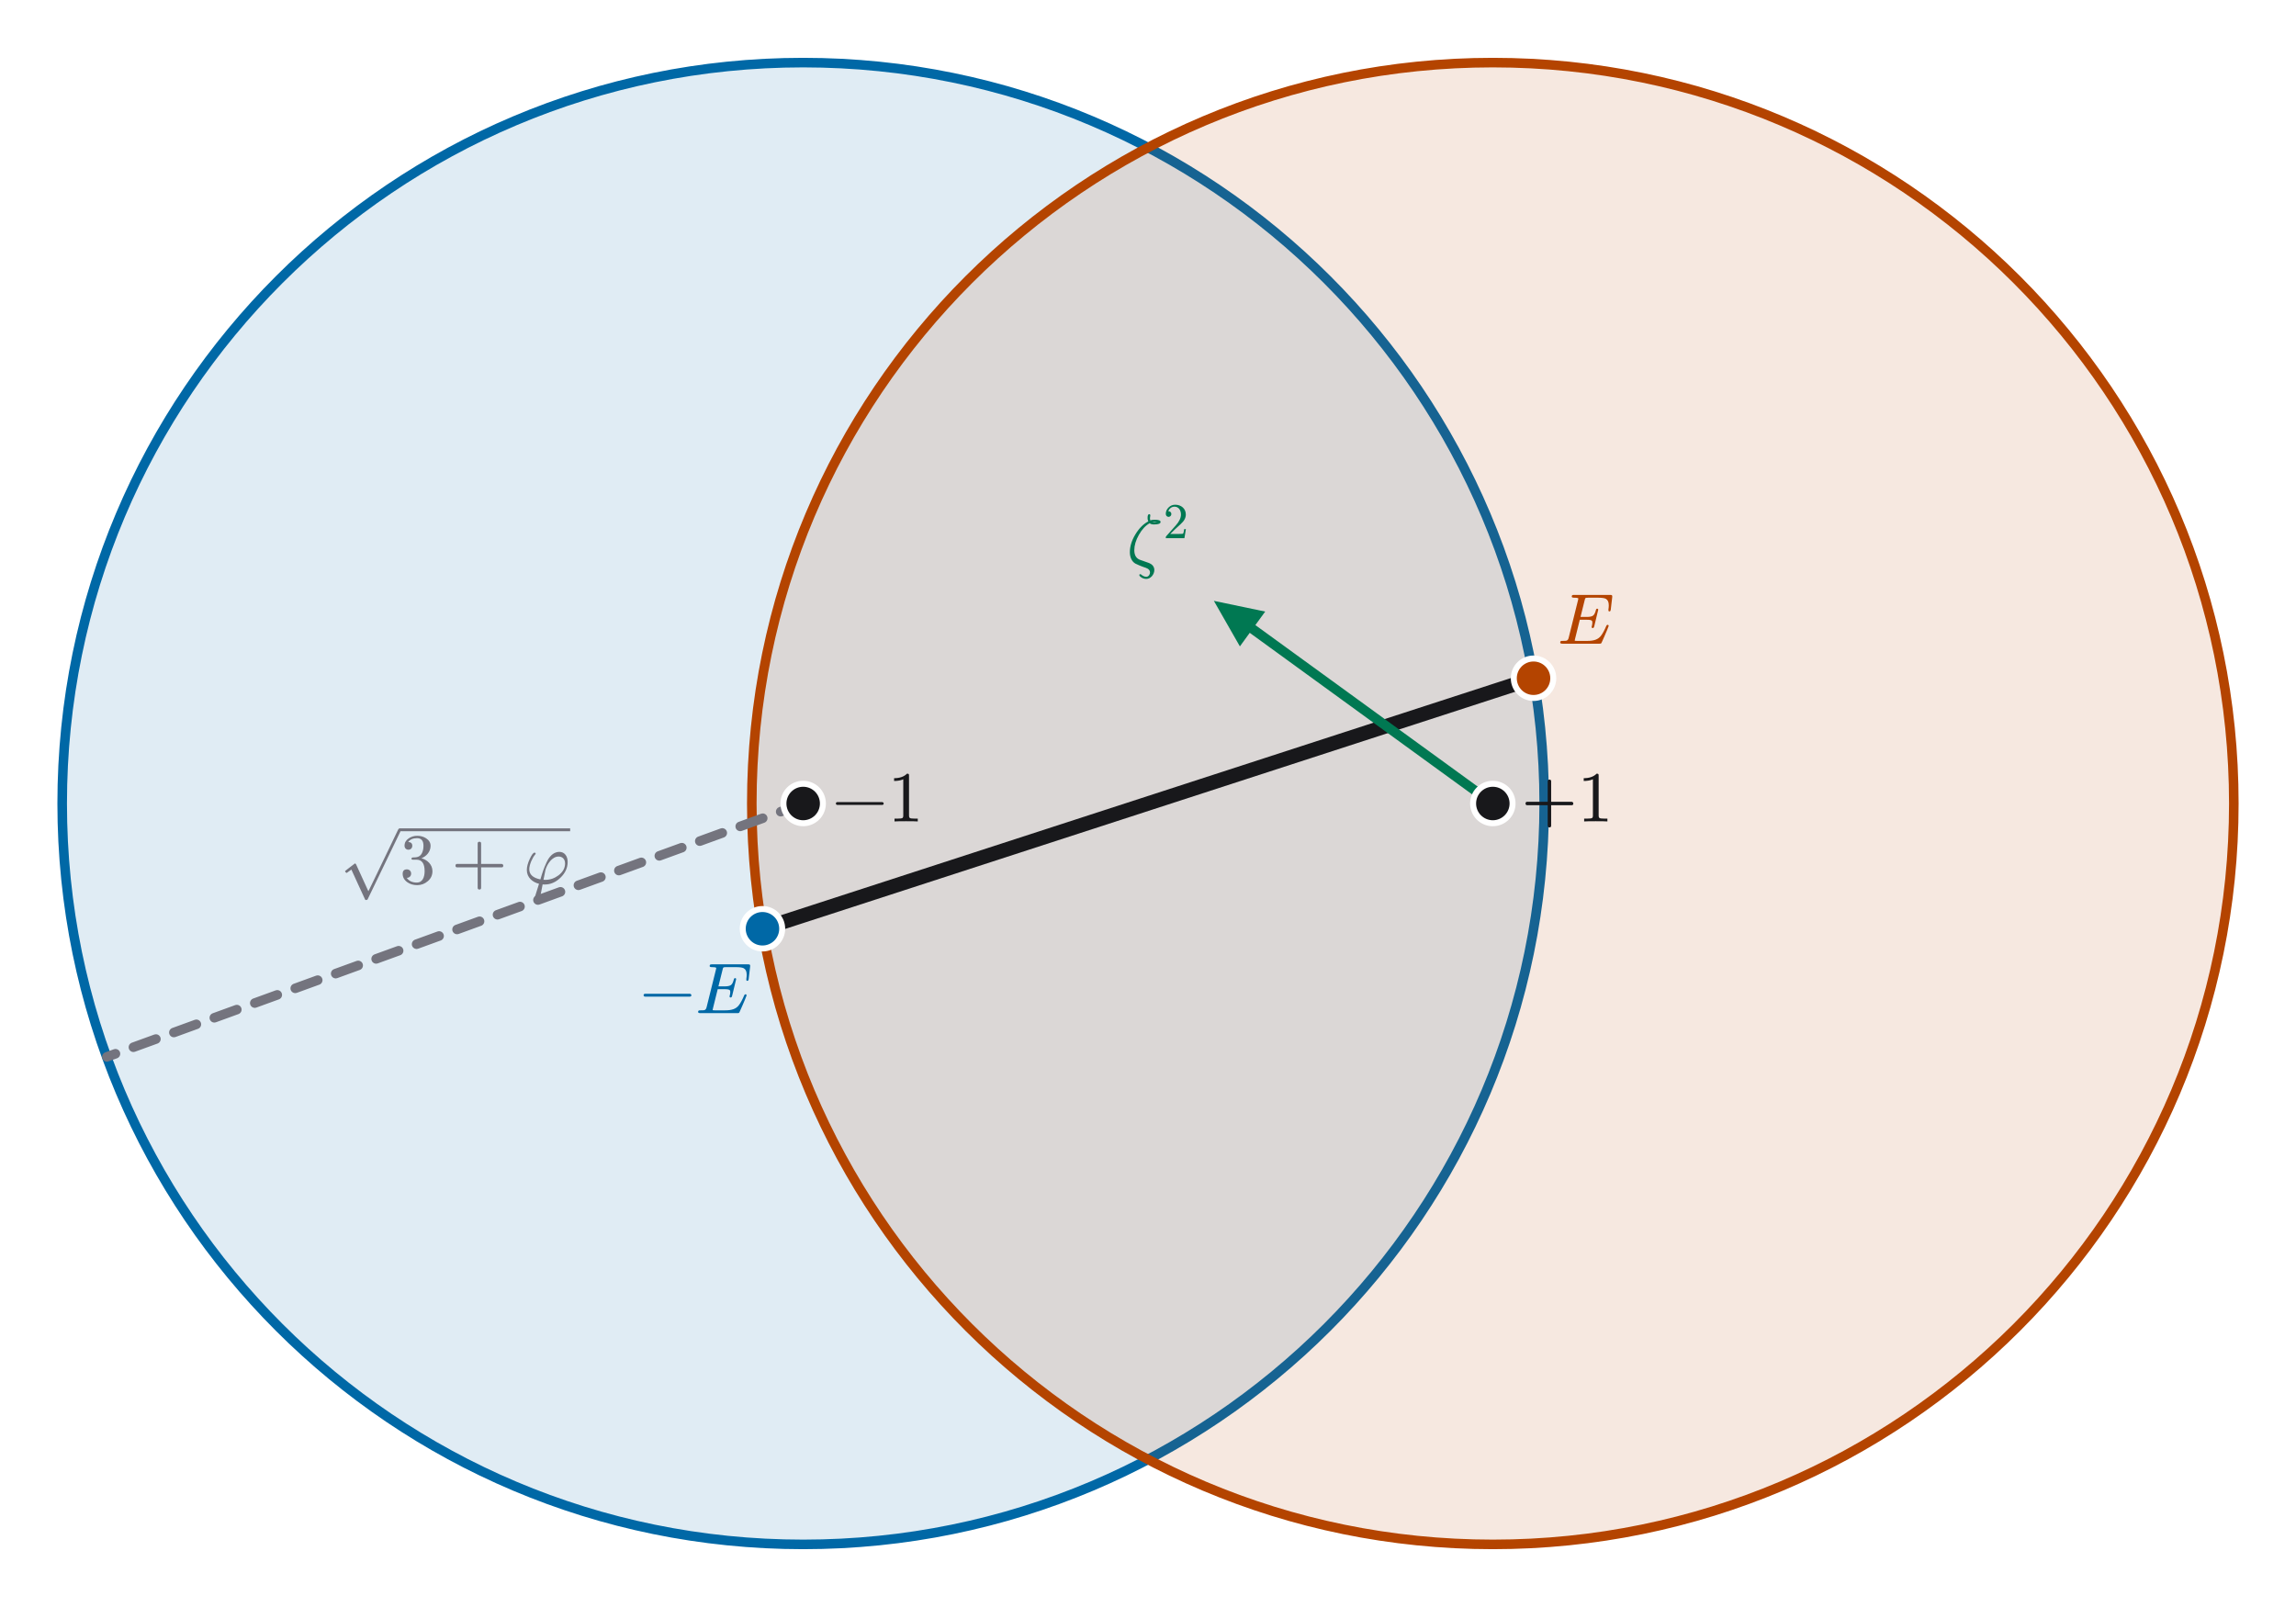
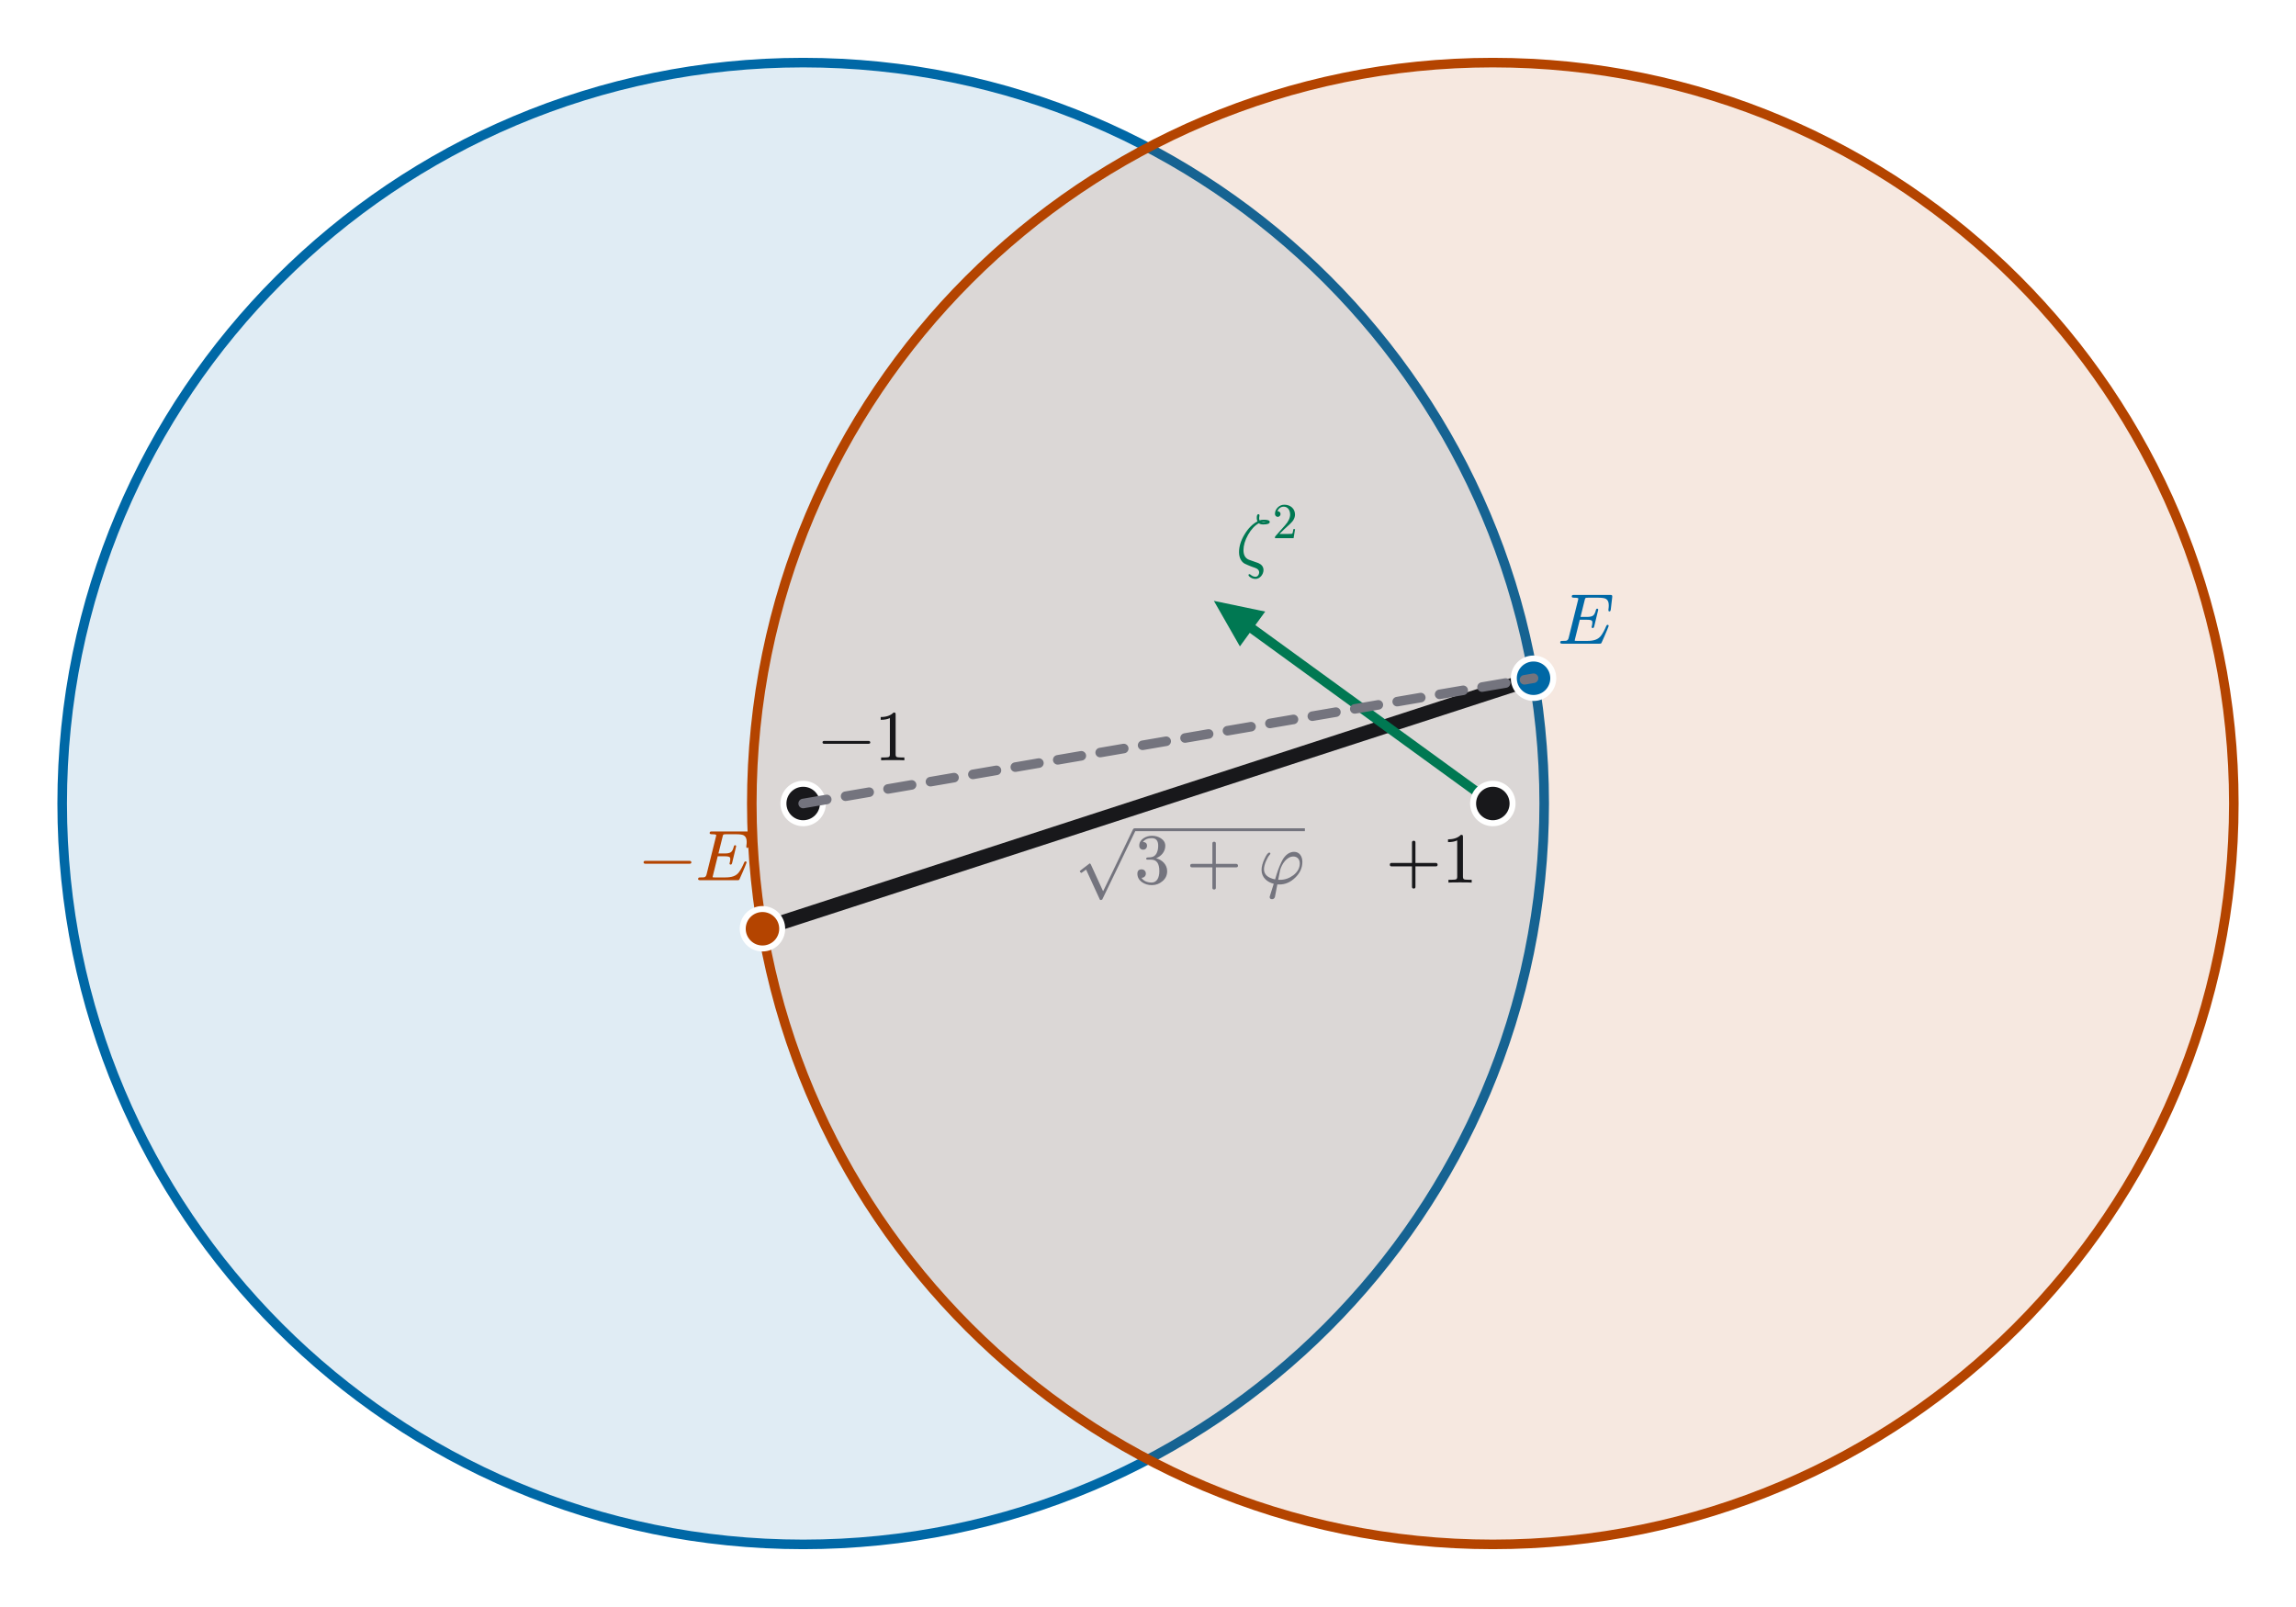
<svg xmlns="http://www.w3.org/2000/svg" width="480" height="336" viewBox="0 0 480 336">
  <path d="M0 0 L480 0 L480 336 L0 336 Z" fill="#ffffff" />
  <path d="M322.83 168 C322.83 253.56 253.47 322.91 167.91 322.91 C82.36 322.91 13 253.56 13 168 C13 82.44 82.36 13.09 167.91 13.09 C253.47 13.09 322.83 82.44 322.83 168 Z" fill="#0068a6" fill-opacity="0.122" stroke="#0068a6" stroke-width="2" stroke-linecap="round" stroke-linejoin="round" />
  <path d="M467 168 C467 253.56 397.64 322.91 312.09 322.91 C226.53 322.91 157.17 253.56 157.17 168 C157.17 82.44 226.53 13.09 312.09 13.09 C397.64 13.09 467 82.44 467 168 Z" fill="#b44400" fill-opacity="0.122" stroke="#b44400" stroke-width="2" stroke-linecap="round" stroke-linejoin="round" />
  <path d="M159.4 194.19 L320.6 141.81" fill="none" stroke="#18181b" stroke-width="3" stroke-linecap="round" stroke-linejoin="round" />
  <path d="M312.09 168 L260.24 130.33" fill="none" stroke="#007852" stroke-width="2" stroke-linecap="round" stroke-linejoin="round" />
  <path d="M253.77 125.63 L264.5 127.87 L259.21 135.15 Z" fill="#007852" />
-   <path d="M167.91 168 L22.34 220.98" fill="none" stroke="#74747e" stroke-width="2" stroke-linecap="round" stroke-linejoin="round" stroke-dasharray="5 4" />
-   <path d="M164.15 194.19 C164.15 196.81 162.03 198.94 159.4 198.94 C156.78 198.94 154.65 196.81 154.65 194.19 C154.65 191.56 156.78 189.44 159.4 189.44 C162.03 189.44 164.15 191.56 164.15 194.19 Z" fill="#ffffff" />
-   <path d="M162.9 194.19 C162.9 196.12 161.34 197.69 159.4 197.69 C157.47 197.69 155.9 196.12 155.9 194.19 C155.9 192.25 157.47 190.69 159.4 190.69 C161.34 190.69 162.9 192.25 162.9 194.19 Z" fill="#0068a6" />
-   <path d="M325.35 141.81 C325.35 144.44 323.22 146.56 320.6 146.56 C317.97 146.56 315.85 144.44 315.85 141.81 C315.85 139.19 317.97 137.06 320.6 137.06 C323.22 137.06 325.35 139.19 325.35 141.81 Z" fill="#ffffff" />
-   <path d="M324.1 141.81 C324.1 143.75 322.53 145.31 320.6 145.31 C318.66 145.31 317.1 143.75 317.1 141.81 C317.1 139.88 318.66 138.31 320.6 138.31 C322.53 138.31 324.1 139.88 324.1 141.81 Z" fill="#b44400" />
+   <g>
+     <path d="M325.35 141.81 C325.35 144.44 323.22 146.56 320.6 146.56 C317.97 146.56 315.85 144.44 315.85 141.81 C315.85 139.19 317.97 137.06 320.6 137.06 C323.22 137.06 325.35 139.19 325.35 141.81 Z" fill="#ffffff" />
+     <path d="M324.1 141.81 C324.1 143.75 322.53 145.31 320.6 145.31 C318.66 145.31 317.1 143.75 317.1 141.81 C317.1 139.88 318.66 138.31 320.6 138.31 C322.53 138.31 324.1 139.88 324.1 141.81 Z" fill="#0068a6" />
+   </g>
+   <g>
+     <path d="M164.15 194.19 C164.15 196.81 162.03 198.94 159.4 198.94 C156.78 198.94 154.65 196.81 154.65 194.19 C154.65 191.56 156.78 189.44 159.4 189.44 C162.03 189.44 164.15 191.56 164.15 194.19 Z" fill="#ffffff" />
+     <path d="M162.9 194.19 C162.9 196.12 161.34 197.69 159.4 197.69 C157.47 197.69 155.9 196.12 155.9 194.19 C155.9 192.25 157.47 190.69 159.4 190.69 C161.34 190.69 162.9 192.25 162.9 194.19 Z" fill="#b44400" />
+   </g>
  <path d="M172.66 168 C172.66 170.62 170.54 172.75 167.91 172.75 C165.29 172.75 163.16 170.62 163.16 168 C163.16 165.38 165.29 163.25 167.91 163.25 C170.54 163.25 172.66 165.38 172.66 168 Z" fill="#ffffff" />
  <path d="M171.41 168 C171.41 169.93 169.85 171.5 167.91 171.5 C165.98 171.5 164.41 169.93 164.41 168 C164.41 166.07 165.98 164.5 167.91 164.5 C169.85 164.5 171.41 166.07 171.41 168 Z" fill="#18181b" />
  <path d="M316.84 168 C316.84 170.62 314.71 172.75 312.09 172.75 C309.46 172.75 307.34 170.62 307.34 168 C307.34 165.38 309.46 163.25 312.09 163.25 C314.71 163.25 316.84 165.38 316.84 168 Z" fill="#ffffff" />
  <path d="M315.59 168 C315.59 169.93 314.02 171.5 312.09 171.5 C310.15 171.5 308.59 169.93 308.59 168 C308.59 166.07 310.15 164.5 312.09 164.5 C314.02 164.5 315.59 166.07 315.59 168 Z" fill="#18181b" />
-   <path d="M144.178 207.781 L134.908 207.781 C134.668 207.781 134.548 207.886 134.548 208.081 C134.548 208.276 134.668 208.381 134.908 208.381 L144.178 208.381 C144.418 208.381 144.538 208.276 144.538 208.081 C144.538 207.901 144.358 207.781 144.178 207.781 Z M148.363 201.991 C148.363 202.141 148.528 202.216 148.843 202.216 C149.443 202.216 149.743 202.276 149.743 202.411 C149.743 202.456 149.713 202.561 149.668 202.756 L147.718 210.601 C147.643 210.931 147.493 211.126 147.268 211.201 C147.163 211.231 146.893 211.246 146.428 211.246 C146.098 211.246 145.948 211.276 145.948 211.591 C145.948 211.756 146.113 211.831 146.428 211.831 L154.123 211.831 C154.483 211.831 154.513 211.801 154.633 211.546 L155.233 210.196 C155.638 209.266 155.923 208.576 156.088 208.111 C156.058 207.976 156.013 207.886 155.848 207.886 C155.743 207.886 155.653 207.961 155.593 208.096 C155.218 208.981 154.858 209.656 154.498 210.136 C153.898 210.946 153.013 211.246 151.603 211.246 L149.428 211.246 C149.278 211.246 149.173 211.246 149.113 211.231 C149.023 211.231 148.978 211.201 148.978 211.156 C148.978 211.126 149.008 211.021 149.053 210.826 L150.043 206.821 L151.468 206.821 C152.173 206.821 152.548 206.911 152.623 207.106 C152.653 207.181 152.668 207.286 152.668 207.436 C152.668 207.631 152.638 207.871 152.563 208.156 C152.533 208.231 152.518 208.291 152.518 208.336 C152.518 208.486 152.608 208.561 152.773 208.561 C152.908 208.561 152.998 208.441 153.058 208.216 L153.898 204.736 C153.898 204.586 153.823 204.511 153.658 204.511 C153.538 204.511 153.448 204.616 153.403 204.826 C153.253 205.411 153.058 205.786 152.803 205.966 C152.548 206.146 152.128 206.236 151.513 206.236 L150.193 206.236 L151.063 202.741 C151.183 202.231 151.183 202.216 151.813 202.216 L153.898 202.216 C154.663 202.216 155.188 202.291 155.473 202.441 C155.893 202.666 156.103 203.116 156.103 203.791 C156.103 204.046 156.088 204.316 156.043 204.571 C156.043 204.601 156.043 204.646 156.028 204.706 L156.028 204.841 C156.028 205.006 156.103 205.081 156.253 205.081 C156.403 205.081 156.493 204.946 156.523 204.661 L156.823 202.096 C156.868 201.676 156.763 201.631 156.358 201.631 L148.873 201.631 C148.528 201.631 148.363 201.646 148.363 201.991 Z" fill="#0068a6" />
-   <path d="M328.59 124.746 C328.59 124.896 328.755 124.971 329.07 124.971 C329.67 124.971 329.97 125.031 329.97 125.166 C329.97 125.211 329.94 125.316 329.895 125.511 L327.945 133.356 C327.87 133.686 327.72 133.881 327.495 133.956 C327.39 133.986 327.12 134.001 326.655 134.001 C326.325 134.001 326.175 134.031 326.175 134.346 C326.175 134.511 326.34 134.586 326.655 134.586 L334.35 134.586 C334.71 134.586 334.74 134.556 334.86 134.301 L335.46 132.951 C335.865 132.021 336.15 131.331 336.315 130.866 C336.285 130.731 336.24 130.641 336.075 130.641 C335.97 130.641 335.88 130.716 335.82 130.851 C335.445 131.736 335.085 132.411 334.725 132.891 C334.125 133.701 333.24 134.001 331.83 134.001 L329.655 134.001 C329.505 134.001 329.4 134.001 329.34 133.986 C329.25 133.986 329.205 133.956 329.205 133.911 C329.205 133.881 329.235 133.776 329.28 133.581 L330.27 129.576 L331.695 129.576 C332.4 129.576 332.775 129.666 332.85 129.861 C332.88 129.936 332.895 130.041 332.895 130.191 C332.895 130.386 332.865 130.626 332.79 130.911 C332.76 130.986 332.745 131.046 332.745 131.091 C332.745 131.241 332.835 131.316 333 131.316 C333.135 131.316 333.225 131.196 333.285 130.971 L334.125 127.491 C334.125 127.341 334.05 127.266 333.885 127.266 C333.765 127.266 333.675 127.371 333.63 127.581 C333.48 128.166 333.285 128.541 333.03 128.721 C332.775 128.901 332.355 128.991 331.74 128.991 L330.42 128.991 L331.29 125.496 C331.41 124.986 331.41 124.971 332.04 124.971 L334.125 124.971 C334.89 124.971 335.415 125.046 335.7 125.196 C336.12 125.421 336.33 125.871 336.33 126.546 C336.33 126.801 336.315 127.071 336.27 127.326 C336.27 127.356 336.27 127.401 336.255 127.461 L336.255 127.596 C336.255 127.761 336.33 127.836 336.48 127.836 C336.63 127.836 336.72 127.701 336.75 127.416 L337.05 124.851 C337.095 124.431 336.99 124.386 336.585 124.386 L329.1 124.386 C328.755 124.386 328.59 124.401 328.59 124.746 Z" fill="#b44400" />
-   <path d="M239.657 120.591 C239.282 120.591 238.937 120.441 238.607 120.156 C238.517 120.081 238.442 120.051 238.382 120.051 C238.247 120.051 238.187 120.126 238.187 120.261 C238.187 120.336 238.247 120.441 238.382 120.561 C238.742 120.876 239.162 121.041 239.657 121.041 C240.572 121.041 241.322 120.096 241.322 119.181 C241.322 118.446 240.842 117.981 240.242 117.726 C240.047 117.666 238.292 117.036 238.247 117.021 C237.512 116.706 237.137 116.046 237.137 115.041 C237.137 114.036 237.452 112.956 238.097 111.816 C238.742 110.676 239.492 109.866 240.347 109.401 C240.542 109.566 240.842 109.656 241.262 109.656 C242.177 109.656 242.627 109.476 242.627 109.131 C242.627 108.816 242.222 108.666 241.397 108.666 C241.037 108.666 240.737 108.711 240.482 108.801 C240.437 108.651 240.407 108.486 240.407 108.321 C240.407 108.186 240.437 107.991 240.482 107.766 C240.482 107.601 240.407 107.511 240.242 107.511 C240.017 107.511 239.912 107.781 239.912 108.306 C239.912 108.576 239.957 108.816 240.062 109.011 C239.012 109.566 238.112 110.481 237.347 111.756 C236.582 113.031 236.207 114.261 236.207 115.446 C236.207 116.586 236.657 117.426 237.347 117.831 C237.932 118.116 238.367 118.296 238.652 118.401 C239.237 118.656 239.927 118.746 240.242 119.166 C240.362 119.301 240.422 119.481 240.422 119.676 C240.422 120.126 240.107 120.591 239.657 120.591 Z M241.382 109.116 C241.577 109.116 241.772 109.131 241.937 109.161 C241.757 109.191 241.532 109.206 241.277 109.206 C241.112 109.206 240.977 109.191 240.872 109.161 C241.007 109.131 241.172 109.116 241.382 109.116 Z M245.682 105.528 C245.147 105.528 244.695 105.717 244.307 106.095 C243.918 106.473 243.719 106.914 243.719 107.45 C243.719 107.807 243.981 108.069 244.307 108.069 C244.622 108.069 244.884 107.796 244.884 107.481 C244.884 107.135 244.632 106.893 244.296 106.893 C244.265 106.893 244.244 106.893 244.223 106.904 C244.422 106.389 244.884 105.938 245.546 105.938 C246.407 105.938 246.89 106.683 246.89 107.586 C246.89 108.29 246.533 109.046 245.819 109.844 L243.845 112.07 C243.708 112.227 243.719 112.217 243.719 112.521 L247.614 112.521 L247.919 110.631 L247.572 110.631 C247.488 111.167 247.415 111.471 247.352 111.566 C247.299 111.618 246.984 111.639 246.407 111.639 L244.653 111.639 L245.672 110.642 C246.386 109.97 247.289 109.245 247.593 108.689 C247.803 108.321 247.908 107.954 247.908 107.586 C247.908 106.347 246.942 105.528 245.682 105.528 Z" fill="#007852" />
-   <path d="M88.097 179.447 C89.087 179.072 90.017 178.127 90.017 176.852 C90.017 176.207 89.702 175.682 89.087 175.277 C88.547 174.932 87.932 174.752 87.242 174.752 C86.567 174.752 85.982 174.932 85.457 175.277 C84.872 175.667 84.572 176.177 84.572 176.822 C84.572 177.317 84.902 177.662 85.382 177.662 C85.862 177.662 86.192 177.317 86.192 176.837 C86.192 176.342 85.907 176.072 85.337 176.042 C85.727 175.517 86.342 175.247 87.182 175.247 C88.082 175.247 88.532 175.772 88.532 176.837 C88.532 177.467 88.412 177.992 88.187 178.427 C87.782 179.147 87.227 179.282 86.297 179.282 C86.117 179.312 86.027 179.387 86.027 179.522 C86.027 179.747 86.132 179.747 86.432 179.747 L87.077 179.747 C88.202 179.747 88.772 180.542 88.772 182.147 C88.772 183.422 88.307 184.532 87.167 184.532 C86.192 184.532 85.472 184.202 85.037 183.542 C85.562 183.557 85.952 183.167 85.952 182.657 C85.952 182.147 85.577 181.772 85.067 181.772 C84.482 181.772 84.182 182.072 84.182 182.687 C84.182 183.422 84.512 184.007 85.172 184.472 C85.757 184.877 86.447 185.072 87.212 185.072 C88.067 185.072 88.802 184.787 89.447 184.232 C90.092 183.677 90.407 182.987 90.407 182.147 C90.407 180.737 89.297 179.762 88.097 179.447 Z M104.855 180.632 L100.58 180.632 L100.58 176.357 C100.58 176.117 100.46 175.997 100.22 175.997 C99.98 175.997 99.86 176.117 99.86 176.357 L99.86 180.632 L95.585 180.632 C95.345 180.632 95.225 180.752 95.225 180.992 C95.225 181.232 95.345 181.352 95.585 181.352 L99.86 181.352 L99.86 185.627 C99.86 185.867 99.98 185.987 100.22 185.987 C100.46 185.987 100.58 185.867 100.58 185.627 L100.58 181.352 L104.855 181.352 C105.095 181.352 105.215 181.232 105.215 180.992 C105.215 180.797 105.05 180.632 104.855 180.632 Z M116.933 178.112 C116.678 178.112 116.453 178.157 116.228 178.232 C115.283 178.547 114.623 179.477 114.248 180.332 C113.618 181.727 113.438 182.297 112.973 183.872 C111.428 183.557 110.648 182.852 110.648 181.742 C110.648 180.737 111.353 179.282 111.848 178.712 C111.938 178.607 111.983 178.532 111.983 178.487 C111.983 178.352 111.908 178.277 111.743 178.277 C111.488 178.277 111.158 178.712 110.753 179.582 C110.348 180.452 110.138 181.232 110.138 181.907 C110.138 183.467 111.323 184.457 112.688 184.787 L111.923 187.217 C111.863 187.382 111.833 187.487 111.833 187.532 C111.833 187.847 111.998 188.012 112.328 188.012 C112.613 188.012 112.808 187.862 112.928 187.577 L113.438 184.922 C113.603 184.937 113.738 184.937 113.873 184.937 C115.103 184.937 116.198 184.457 117.188 183.497 C118.178 182.537 118.673 181.442 118.673 180.212 C118.673 179.042 118.058 178.112 116.933 178.112 Z M118.133 180.542 C118.133 181.487 117.683 182.312 116.768 183.017 C115.913 183.647 114.998 183.962 114.008 183.962 C113.918 183.962 113.828 183.962 113.753 183.947 C113.663 183.947 113.618 183.947 113.618 183.962 C113.843 182.777 113.978 182.072 114.038 181.862 C114.383 180.677 115.403 179.087 116.783 179.087 C117.623 179.087 118.133 179.687 118.133 180.542 Z M72.482 182.522 L72.279 182.402 L72.137 182.192 L72.152 182.132 L72.277 182.015 L72.615 181.745 L73.164 181.322 L73.715 180.904 L74.046 180.649 L74.162 180.557 L74.237 180.527 L74.417 180.677 L74.501 180.86 L74.706 181.305 L74.999 181.946 L75.352 182.716 L75.733 183.549 L76.113 184.38 L76.461 185.141 L76.747 185.767 L76.94 186.191 L77.012 186.347 L77.079 186.219 L77.269 185.835 L77.58 185.196 L78.015 184.302 L78.572 183.152 L81.669 176.717 L82.23 175.547 L82.67 174.631 L82.99 173.968 L83.188 173.558 L83.267 173.402 L83.267 173.402 L83.402 173.244 L83.567 173.192 L119.198 173.192 L119.198 173.792 L83.736 173.792 L83.657 173.955 L83.441 174.402 L83.119 175.071 L82.72 175.897 L82.276 176.818 L81.817 177.77 L81.372 178.691 L80.974 179.518 L80.651 180.186 L80.435 180.633 L80.357 180.797 L80.287 180.94 L80.096 181.337 L79.806 181.936 L79.443 182.687 L79.031 183.539 L78.594 184.442 L78.158 185.344 L77.746 186.197 L77.383 186.948 L77.093 187.547 L76.901 187.943 L76.832 188.087 L76.547 188.192 L76.367 188.147 L76.292 187.992 L76.102 187.584 L75.822 186.978 L75.479 186.231 L75.097 185.4 L74.704 184.541 L74.324 183.711 L73.983 182.967 L73.708 182.366 L73.524 181.963 L73.457 181.817 L73.355 181.89 L73.114 182.065 L72.825 182.273 L72.583 182.448 L72.482 182.522 Z M83.567 173.192 L119.198 173.192 L119.198 173.792 L83.567 173.792 Z" fill="#74747e" />
-   <path d="M184.383 167.7 L175.113 167.7 C174.873 167.7 174.753 167.805 174.753 168 C174.753 168.195 174.873 168.3 175.113 168.3 L184.383 168.3 C184.623 168.3 184.743 168.195 184.743 168 C184.743 167.82 184.563 167.7 184.383 167.7 Z M189.618 161.76 C189.003 162.39 188.103 162.705 186.918 162.705 L186.918 163.29 C187.698 163.29 188.343 163.17 188.838 162.93 L188.838 170.52 C188.838 170.79 188.778 170.97 188.643 171.045 C188.508 171.12 188.133 171.165 187.533 171.165 L187.008 171.165 L187.008 171.75 C187.383 171.72 188.193 171.705 189.438 171.705 C190.683 171.705 191.493 171.72 191.868 171.75 L191.868 171.165 L191.343 171.165 C190.728 171.165 190.353 171.12 190.233 171.045 C190.113 170.97 190.038 170.79 190.038 170.52 L190.038 162.21 C190.038 161.85 190.008 161.76 189.618 161.76 Z" fill="#18181b" />
-   <path d="M328.557 167.64 L324.282 167.64 L324.282 163.365 C324.282 163.125 324.162 163.005 323.922 163.005 C323.682 163.005 323.562 163.125 323.562 163.365 L323.562 167.64 L319.287 167.64 C319.047 167.64 318.927 167.76 318.927 168 C318.927 168.24 319.047 168.36 319.287 168.36 L323.562 168.36 L323.562 172.635 C323.562 172.875 323.682 172.995 323.922 172.995 C324.162 172.995 324.282 172.875 324.282 172.635 L324.282 168.36 L328.557 168.36 C328.797 168.36 328.917 168.24 328.917 168 C328.917 167.805 328.752 167.64 328.557 167.64 Z M333.792 161.76 C333.177 162.39 332.277 162.705 331.092 162.705 L331.092 163.29 C331.872 163.29 332.517 163.17 333.012 162.93 L333.012 170.52 C333.012 170.79 332.952 170.97 332.817 171.045 C332.682 171.12 332.307 171.165 331.707 171.165 L331.182 171.165 L331.182 171.75 C331.557 171.72 332.367 171.705 333.612 171.705 C334.857 171.705 335.667 171.72 336.042 171.75 L336.042 171.165 L335.517 171.165 C334.902 171.165 334.527 171.12 334.407 171.045 C334.287 170.97 334.212 170.79 334.212 170.52 L334.212 162.21 C334.212 161.85 334.182 161.76 333.792 161.76 Z" fill="#18181b" />
+   <path d="M328.59 124.746 C328.59 124.896 328.755 124.971 329.07 124.971 C329.67 124.971 329.97 125.031 329.97 125.166 C329.97 125.211 329.94 125.316 329.895 125.511 L327.945 133.356 C327.87 133.686 327.72 133.881 327.495 133.956 C327.39 133.986 327.12 134.001 326.655 134.001 C326.325 134.001 326.175 134.031 326.175 134.346 C326.175 134.511 326.34 134.586 326.655 134.586 L334.35 134.586 C334.71 134.586 334.74 134.556 334.86 134.301 L335.46 132.951 C335.865 132.021 336.15 131.331 336.315 130.866 C336.285 130.731 336.24 130.641 336.075 130.641 C335.97 130.641 335.88 130.716 335.82 130.851 C335.445 131.736 335.085 132.411 334.725 132.891 C334.125 133.701 333.24 134.001 331.83 134.001 L329.655 134.001 C329.505 134.001 329.4 134.001 329.34 133.986 C329.25 133.986 329.205 133.956 329.205 133.911 C329.205 133.881 329.235 133.776 329.28 133.581 L330.27 129.576 L331.695 129.576 C332.4 129.576 332.775 129.666 332.85 129.861 C332.88 129.936 332.895 130.041 332.895 130.191 C332.895 130.386 332.865 130.626 332.79 130.911 C332.76 130.986 332.745 131.046 332.745 131.091 C332.745 131.241 332.835 131.316 333 131.316 C333.135 131.316 333.225 131.196 333.285 130.971 L334.125 127.491 C334.125 127.341 334.05 127.266 333.885 127.266 C333.765 127.266 333.675 127.371 333.63 127.581 C333.48 128.166 333.285 128.541 333.03 128.721 C332.775 128.901 332.355 128.991 331.74 128.991 L330.42 128.991 L331.29 125.496 C331.41 124.986 331.41 124.971 332.04 124.971 L334.125 124.971 C334.89 124.971 335.415 125.046 335.7 125.196 C336.12 125.421 336.33 125.871 336.33 126.546 C336.33 126.801 336.315 127.071 336.27 127.326 C336.27 127.356 336.27 127.401 336.255 127.461 L336.255 127.596 C336.255 127.761 336.33 127.836 336.48 127.836 C336.63 127.836 336.72 127.701 336.75 127.416 L337.05 124.851 C337.095 124.431 336.99 124.386 336.585 124.386 L329.1 124.386 C328.755 124.386 328.59 124.401 328.59 124.746 Z" fill="#0068a6" />
+   <path d="M144.178 179.993 L134.908 179.993 C134.668 179.993 134.548 180.098 134.548 180.293 C134.548 180.488 134.668 180.593 134.908 180.593 L144.178 180.593 C144.418 180.593 144.538 180.488 144.538 180.293 C144.538 180.113 144.358 179.993 144.178 179.993 Z M148.363 174.203 C148.363 174.353 148.528 174.428 148.843 174.428 C149.443 174.428 149.743 174.488 149.743 174.623 C149.743 174.668 149.713 174.773 149.668 174.968 L147.718 182.813 C147.643 183.143 147.493 183.338 147.268 183.413 C147.163 183.443 146.893 183.458 146.428 183.458 C146.098 183.458 145.948 183.488 145.948 183.803 C145.948 183.968 146.113 184.043 146.428 184.043 L154.123 184.043 C154.483 184.043 154.513 184.013 154.633 183.758 L155.233 182.408 C155.638 181.478 155.923 180.788 156.088 180.323 C156.058 180.188 156.013 180.098 155.848 180.098 C155.743 180.098 155.653 180.173 155.593 180.308 C155.218 181.193 154.858 181.868 154.498 182.348 C153.898 183.158 153.013 183.458 151.603 183.458 L149.428 183.458 C149.278 183.458 149.173 183.458 149.113 183.443 C149.023 183.443 148.978 183.413 148.978 183.368 C148.978 183.338 149.008 183.233 149.053 183.038 L150.043 179.033 L151.468 179.033 C152.173 179.033 152.548 179.123 152.623 179.318 C152.653 179.393 152.668 179.498 152.668 179.648 C152.668 179.843 152.638 180.083 152.563 180.368 C152.533 180.443 152.518 180.503 152.518 180.548 C152.518 180.698 152.608 180.773 152.773 180.773 C152.908 180.773 152.998 180.653 153.058 180.428 L153.898 176.948 C153.898 176.798 153.823 176.723 153.658 176.723 C153.538 176.723 153.448 176.828 153.403 177.038 C153.253 177.623 153.058 177.998 152.803 178.178 C152.548 178.358 152.128 178.448 151.513 178.448 L150.193 178.448 L151.063 174.953 C151.183 174.443 151.183 174.428 151.813 174.428 L153.898 174.428 C154.663 174.428 155.188 174.503 155.473 174.653 C155.893 174.878 156.103 175.328 156.103 176.003 C156.103 176.258 156.088 176.528 156.043 176.783 C156.043 176.813 156.043 176.858 156.028 176.918 L156.028 177.053 C156.028 177.218 156.103 177.293 156.253 177.293 C156.403 177.293 156.493 177.158 156.523 176.873 L156.823 174.308 C156.868 173.888 156.763 173.843 156.358 173.843 L148.873 173.843 C148.528 173.843 148.363 173.858 148.363 174.203 Z" fill="#b44400" />
+   <path d="M262.481 120.591 C262.106 120.591 261.761 120.441 261.431 120.156 C261.341 120.081 261.266 120.051 261.206 120.051 C261.071 120.051 261.011 120.126 261.011 120.261 C261.011 120.336 261.071 120.441 261.206 120.561 C261.566 120.876 261.986 121.041 262.481 121.041 C263.396 121.041 264.146 120.096 264.146 119.181 C264.146 118.446 263.666 117.981 263.066 117.726 C262.871 117.666 261.116 117.036 261.071 117.021 C260.336 116.706 259.961 116.046 259.961 115.041 C259.961 114.036 260.276 112.956 260.921 111.816 C261.566 110.676 262.316 109.866 263.171 109.401 C263.366 109.566 263.666 109.656 264.086 109.656 C265.001 109.656 265.451 109.476 265.451 109.131 C265.451 108.816 265.046 108.666 264.221 108.666 C263.861 108.666 263.561 108.711 263.306 108.801 C263.261 108.651 263.231 108.486 263.231 108.321 C263.231 108.186 263.261 107.991 263.306 107.766 C263.306 107.601 263.231 107.511 263.066 107.511 C262.841 107.511 262.736 107.781 262.736 108.306 C262.736 108.576 262.781 108.816 262.886 109.011 C261.836 109.566 260.936 110.481 260.171 111.756 C259.406 113.031 259.031 114.261 259.031 115.446 C259.031 116.586 259.481 117.426 260.171 117.831 C260.756 118.116 261.191 118.296 261.476 118.401 C262.061 118.656 262.751 118.746 263.066 119.166 C263.186 119.301 263.246 119.481 263.246 119.676 C263.246 120.126 262.931 120.591 262.481 120.591 Z M264.206 109.116 C264.401 109.116 264.596 109.131 264.761 109.161 C264.581 109.191 264.356 109.206 264.101 109.206 C263.936 109.206 263.801 109.191 263.696 109.161 C263.831 109.131 263.996 109.116 264.206 109.116 Z M268.506 105.528 C267.971 105.528 267.519 105.717 267.131 106.095 C266.742 106.473 266.543 106.914 266.543 107.45 C266.543 107.807 266.805 108.069 267.131 108.069 C267.446 108.069 267.708 107.796 267.708 107.481 C267.708 107.135 267.456 106.893 267.12 106.893 C267.089 106.893 267.068 106.893 267.047 106.904 C267.246 106.389 267.708 105.938 268.37 105.938 C269.231 105.938 269.714 106.683 269.714 107.586 C269.714 108.29 269.357 109.046 268.643 109.844 L266.669 112.07 C266.532 112.227 266.543 112.217 266.543 112.521 L270.438 112.521 L270.743 110.631 L270.396 110.631 C270.312 111.167 270.239 111.471 270.176 111.566 C270.123 111.618 269.808 111.639 269.231 111.639 L267.477 111.639 L268.496 110.642 C269.21 109.97 270.113 109.245 270.417 108.689 C270.627 108.321 270.732 107.954 270.732 107.586 C270.732 106.347 269.766 105.528 268.506 105.528 Z" fill="#007852" />
+   <path d="M167.91 168 L320.6 141.81" fill="none" stroke="#74747e" stroke-width="2" stroke-linecap="round" stroke-linejoin="round" stroke-dasharray="5 4" />
+   <path d="M241.697 179.442 C242.687 179.067 243.617 178.122 243.617 176.847 C243.617 176.202 243.302 175.677 242.687 175.272 C242.147 174.927 241.532 174.747 240.842 174.747 C240.167 174.747 239.582 174.927 239.057 175.272 C238.472 175.662 238.172 176.172 238.172 176.817 C238.172 177.312 238.502 177.657 238.982 177.657 C239.462 177.657 239.792 177.312 239.792 176.832 C239.792 176.337 239.507 176.067 238.937 176.037 C239.327 175.512 239.942 175.242 240.782 175.242 C241.682 175.242 242.132 175.767 242.132 176.832 C242.132 177.462 242.012 177.987 241.787 178.422 C241.382 179.142 240.827 179.277 239.897 179.277 C239.717 179.307 239.627 179.382 239.627 179.517 C239.627 179.742 239.732 179.742 240.032 179.742 L240.677 179.742 C241.802 179.742 242.372 180.537 242.372 182.142 C242.372 183.417 241.907 184.527 240.767 184.527 C239.792 184.527 239.072 184.197 238.637 183.537 C239.162 183.552 239.552 183.162 239.552 182.652 C239.552 182.142 239.177 181.767 238.667 181.767 C238.082 181.767 237.782 182.067 237.782 182.682 C237.782 183.417 238.112 184.002 238.772 184.467 C239.357 184.872 240.047 185.067 240.812 185.067 C241.667 185.067 242.402 184.782 243.047 184.227 C243.692 183.672 244.007 182.982 244.007 182.142 C244.007 180.732 242.897 179.757 241.697 179.442 Z M258.455 180.627 L254.18 180.627 L254.18 176.352 C254.18 176.112 254.06 175.992 253.82 175.992 C253.58 175.992 253.46 176.112 253.46 176.352 L253.46 180.627 L249.185 180.627 C248.945 180.627 248.825 180.747 248.825 180.987 C248.825 181.227 248.945 181.347 249.185 181.347 L253.46 181.347 L253.46 185.622 C253.46 185.862 253.58 185.982 253.82 185.982 C254.06 185.982 254.18 185.862 254.18 185.622 L254.18 181.347 L258.455 181.347 C258.695 181.347 258.815 181.227 258.815 180.987 C258.815 180.792 258.65 180.627 258.455 180.627 Z M270.533 178.107 C270.278 178.107 270.053 178.152 269.828 178.227 C268.883 178.542 268.223 179.472 267.848 180.327 C267.218 181.722 267.038 182.292 266.573 183.867 C265.028 183.552 264.248 182.847 264.248 181.737 C264.248 180.732 264.953 179.277 265.448 178.707 C265.538 178.602 265.583 178.527 265.583 178.482 C265.583 178.347 265.508 178.272 265.343 178.272 C265.088 178.272 264.758 178.707 264.353 179.577 C263.948 180.447 263.738 181.227 263.738 181.902 C263.738 183.462 264.923 184.452 266.288 184.782 L265.523 187.212 C265.463 187.377 265.433 187.482 265.433 187.527 C265.433 187.842 265.598 188.007 265.928 188.007 C266.213 188.007 266.408 187.857 266.528 187.572 L267.038 184.917 C267.203 184.932 267.338 184.932 267.473 184.932 C268.703 184.932 269.798 184.452 270.788 183.492 C271.778 182.532 272.273 181.437 272.273 180.207 C272.273 179.037 271.658 178.107 270.533 178.107 Z M271.733 180.537 C271.733 181.482 271.283 182.307 270.368 183.012 C269.513 183.642 268.598 183.957 267.608 183.957 C267.518 183.957 267.428 183.957 267.353 183.942 C267.263 183.942 267.218 183.942 267.218 183.957 C267.443 182.772 267.578 182.067 267.638 181.857 C267.983 180.672 269.003 179.082 270.383 179.082 C271.223 179.082 271.733 179.682 271.733 180.537 Z M226.082 182.517 L225.879 182.397 L225.737 182.187 L225.752 182.127 L225.877 182.01 L226.215 181.74 L226.764 181.317 L227.315 180.899 L227.646 180.644 L227.762 180.552 L227.837 180.522 L228.017 180.672 L228.101 180.855 L228.306 181.3 L228.599 181.941 L228.951 182.711 L229.333 183.544 L229.712 184.375 L230.06 185.136 L230.347 185.762 L230.54 186.186 L230.612 186.342 L230.679 186.214 L230.869 185.83 L231.18 185.191 L231.615 184.297 L232.172 183.147 L235.269 176.712 L235.83 175.542 L236.27 174.626 L236.589 173.963 L236.788 173.553 L236.867 173.397 L236.867 173.397 L237.001 173.239 L237.167 173.187 L272.798 173.187 L272.798 173.787 L237.336 173.787 L237.257 173.95 L237.041 174.397 L236.719 175.066 L236.32 175.892 L235.876 176.813 L235.416 177.765 L234.972 178.687 L234.574 179.513 L234.251 180.181 L234.035 180.629 L233.957 180.792 L233.887 180.935 L233.696 181.332 L233.406 181.931 L233.043 182.682 L232.631 183.534 L232.194 184.437 L231.758 185.339 L231.346 186.192 L230.982 186.943 L230.693 187.542 L230.501 187.938 L230.432 188.082 L230.147 188.187 L229.967 188.142 L229.892 187.987 L229.702 187.579 L229.422 186.973 L229.079 186.226 L228.697 185.395 L228.304 184.536 L227.924 183.706 L227.583 182.962 L227.308 182.361 L227.124 181.958 L227.057 181.812 L226.955 181.885 L226.713 182.06 L226.425 182.269 L226.183 182.443 L226.082 182.517 Z M237.167 173.187 L272.798 173.187 L272.798 173.787 L237.167 173.787 Z" fill="#74747e" />
+   <path d="M181.583 154.915 L172.313 154.915 C172.073 154.915 171.953 155.02 171.953 155.215 C171.953 155.41 172.073 155.515 172.313 155.515 L181.583 155.515 C181.823 155.515 181.943 155.41 181.943 155.215 C181.943 155.035 181.763 154.915 181.583 154.915 Z M186.818 148.975 C186.203 149.605 185.303 149.92 184.118 149.92 L184.118 150.505 C184.898 150.505 185.543 150.385 186.038 150.145 L186.038 157.735 C186.038 158.005 185.978 158.185 185.843 158.26 C185.708 158.335 185.333 158.38 184.733 158.38 L184.208 158.38 L184.208 158.965 C184.583 158.935 185.393 158.92 186.638 158.92 C187.883 158.92 188.693 158.935 189.068 158.965 L189.068 158.38 L188.543 158.38 C187.928 158.38 187.553 158.335 187.433 158.26 C187.313 158.185 187.238 158.005 187.238 157.735 L187.238 149.425 C187.238 149.065 187.208 148.975 186.818 148.975 Z" fill="#18181b" />
+   <path d="M300.187 180.425 L295.912 180.425 L295.912 176.15 C295.912 175.91 295.792 175.79 295.552 175.79 C295.312 175.79 295.192 175.91 295.192 176.15 L295.192 180.425 L290.917 180.425 C290.677 180.425 290.557 180.545 290.557 180.785 C290.557 181.025 290.677 181.145 290.917 181.145 L295.192 181.145 L295.192 185.42 C295.192 185.66 295.312 185.78 295.552 185.78 C295.792 185.78 295.912 185.66 295.912 185.42 L295.912 181.145 L300.187 181.145 C300.427 181.145 300.547 181.025 300.547 180.785 C300.547 180.59 300.382 180.425 300.187 180.425 Z M305.422 174.545 C304.807 175.175 303.907 175.49 302.722 175.49 L302.722 176.075 C303.502 176.075 304.147 175.955 304.642 175.715 L304.642 183.305 C304.642 183.575 304.582 183.755 304.447 183.83 C304.312 183.905 303.937 183.95 303.337 183.95 L302.812 183.95 L302.812 184.535 C303.187 184.505 303.997 184.49 305.242 184.49 C306.487 184.49 307.297 184.505 307.672 184.535 L307.672 183.95 L307.147 183.95 C306.532 183.95 306.157 183.905 306.037 183.83 C305.917 183.755 305.842 183.575 305.842 183.305 L305.842 174.995 C305.842 174.635 305.812 174.545 305.422 174.545 Z" fill="#18181b" />
</svg>
